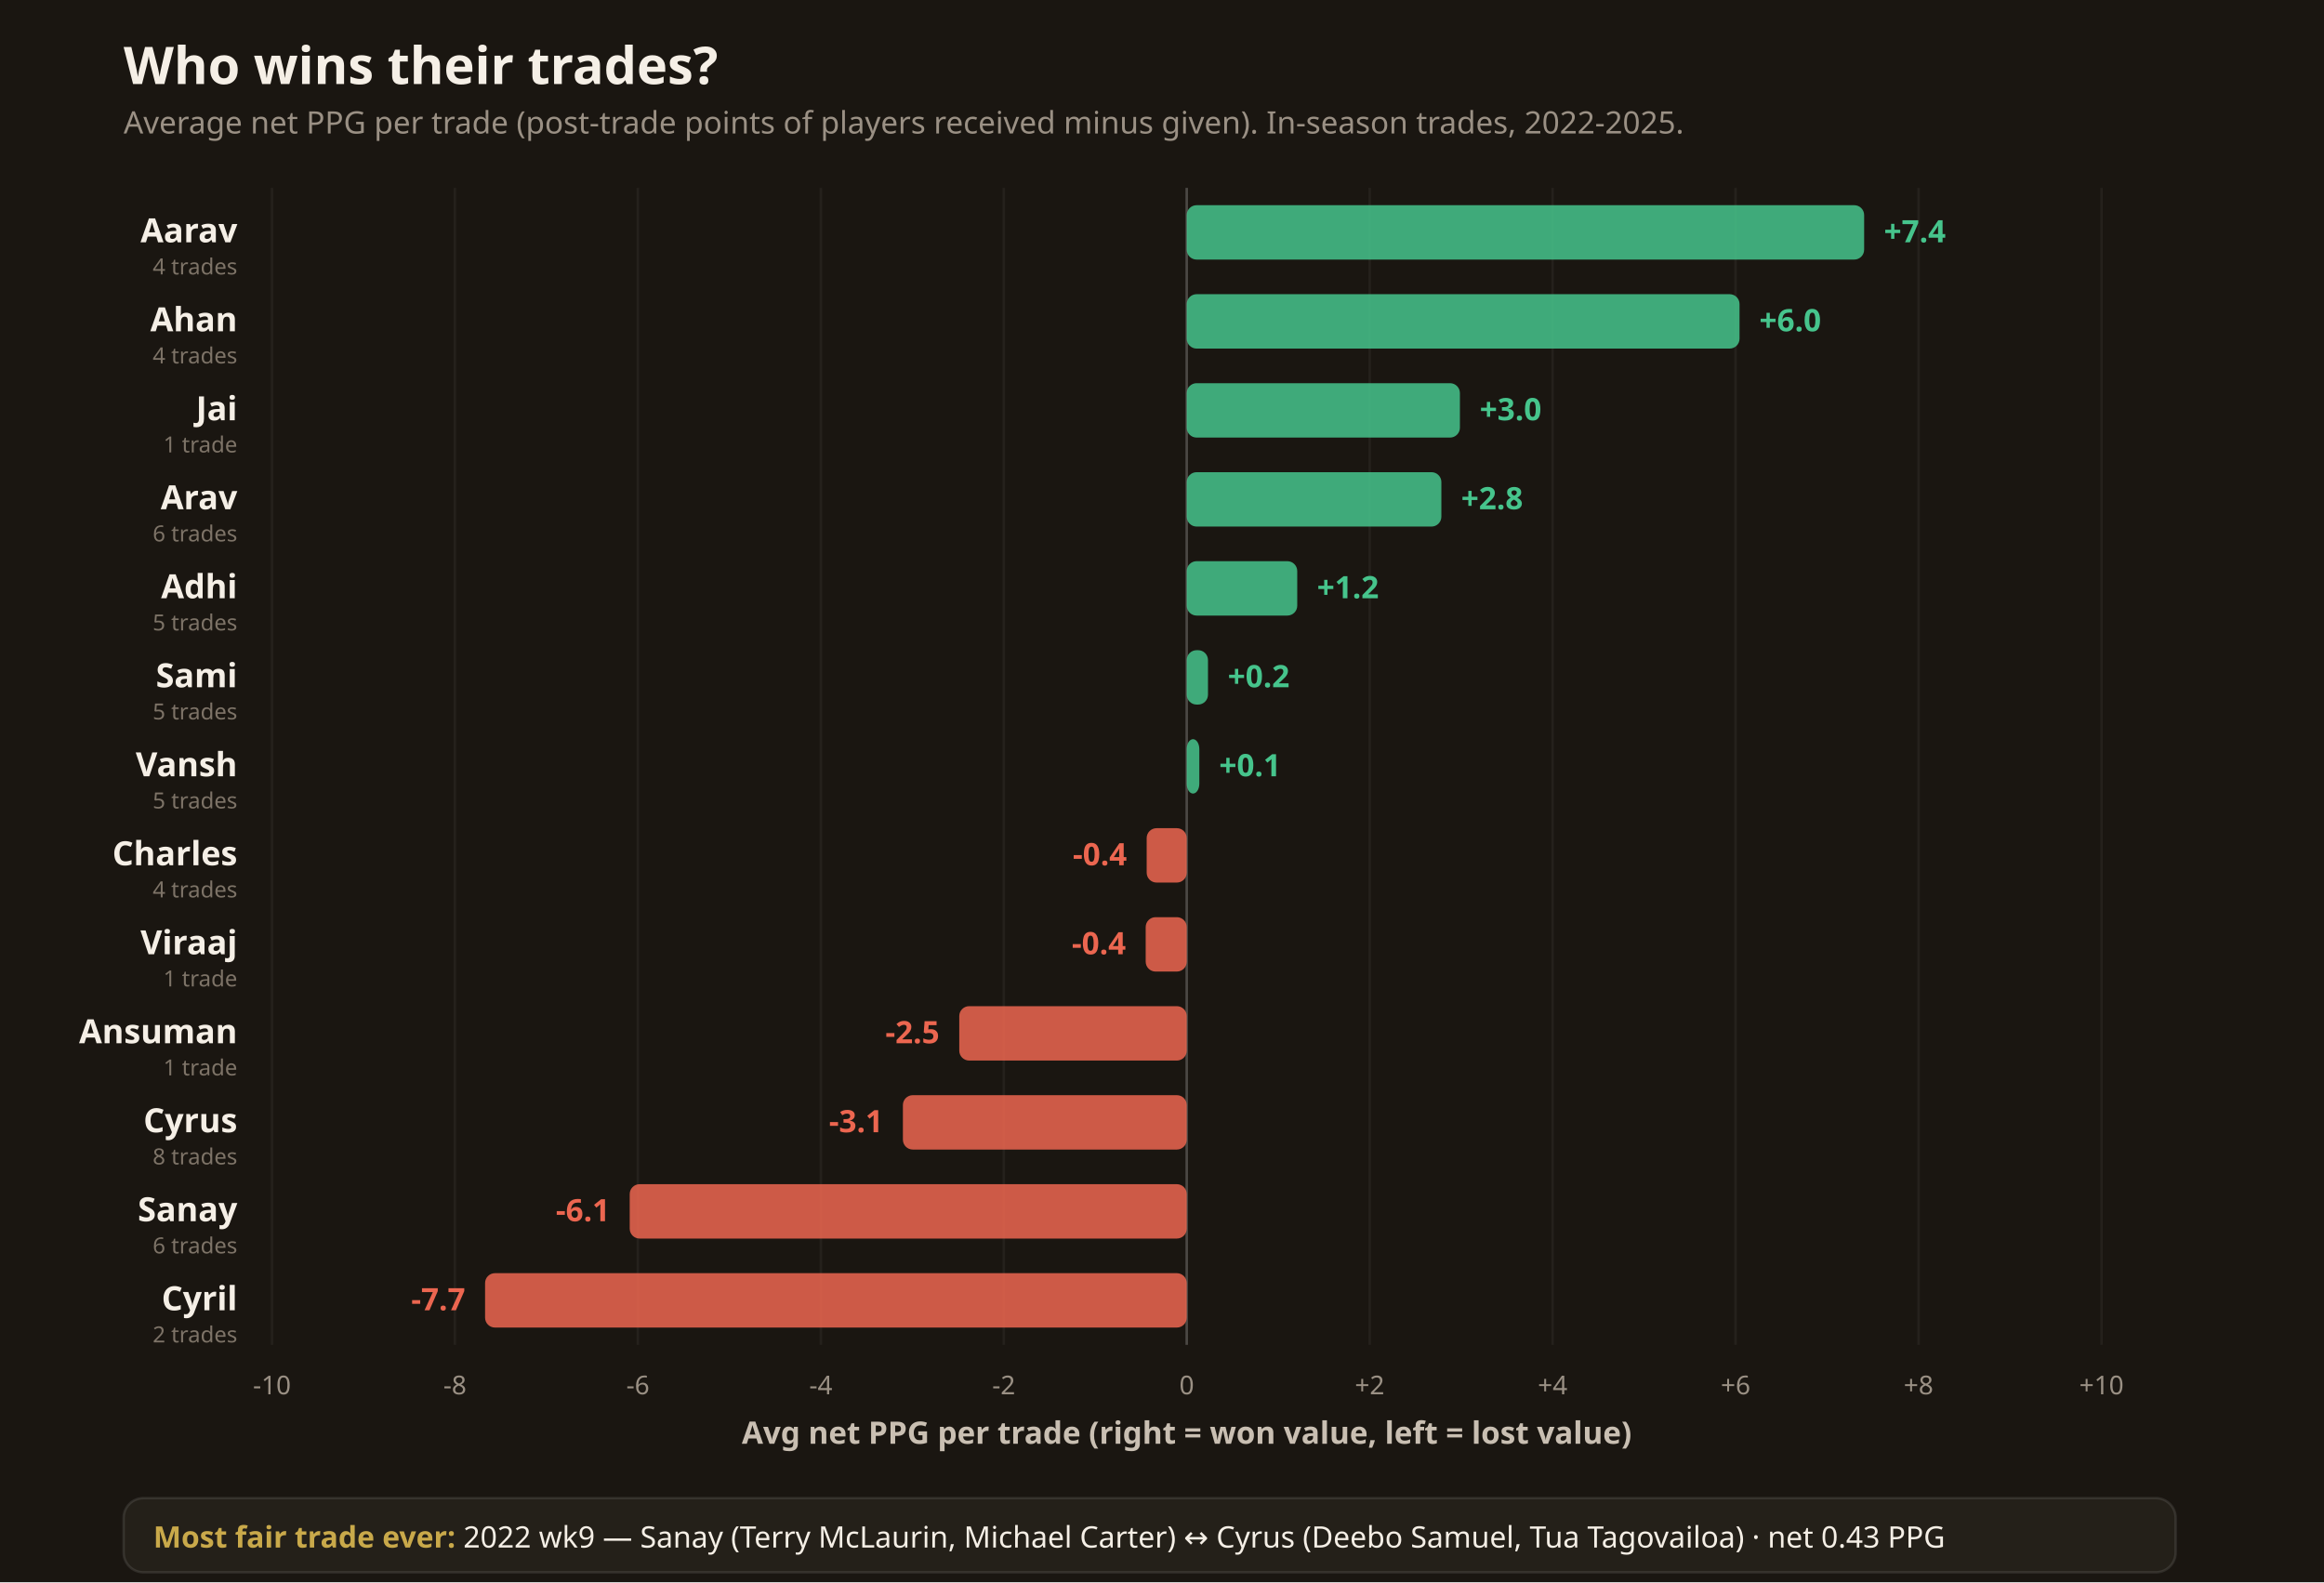
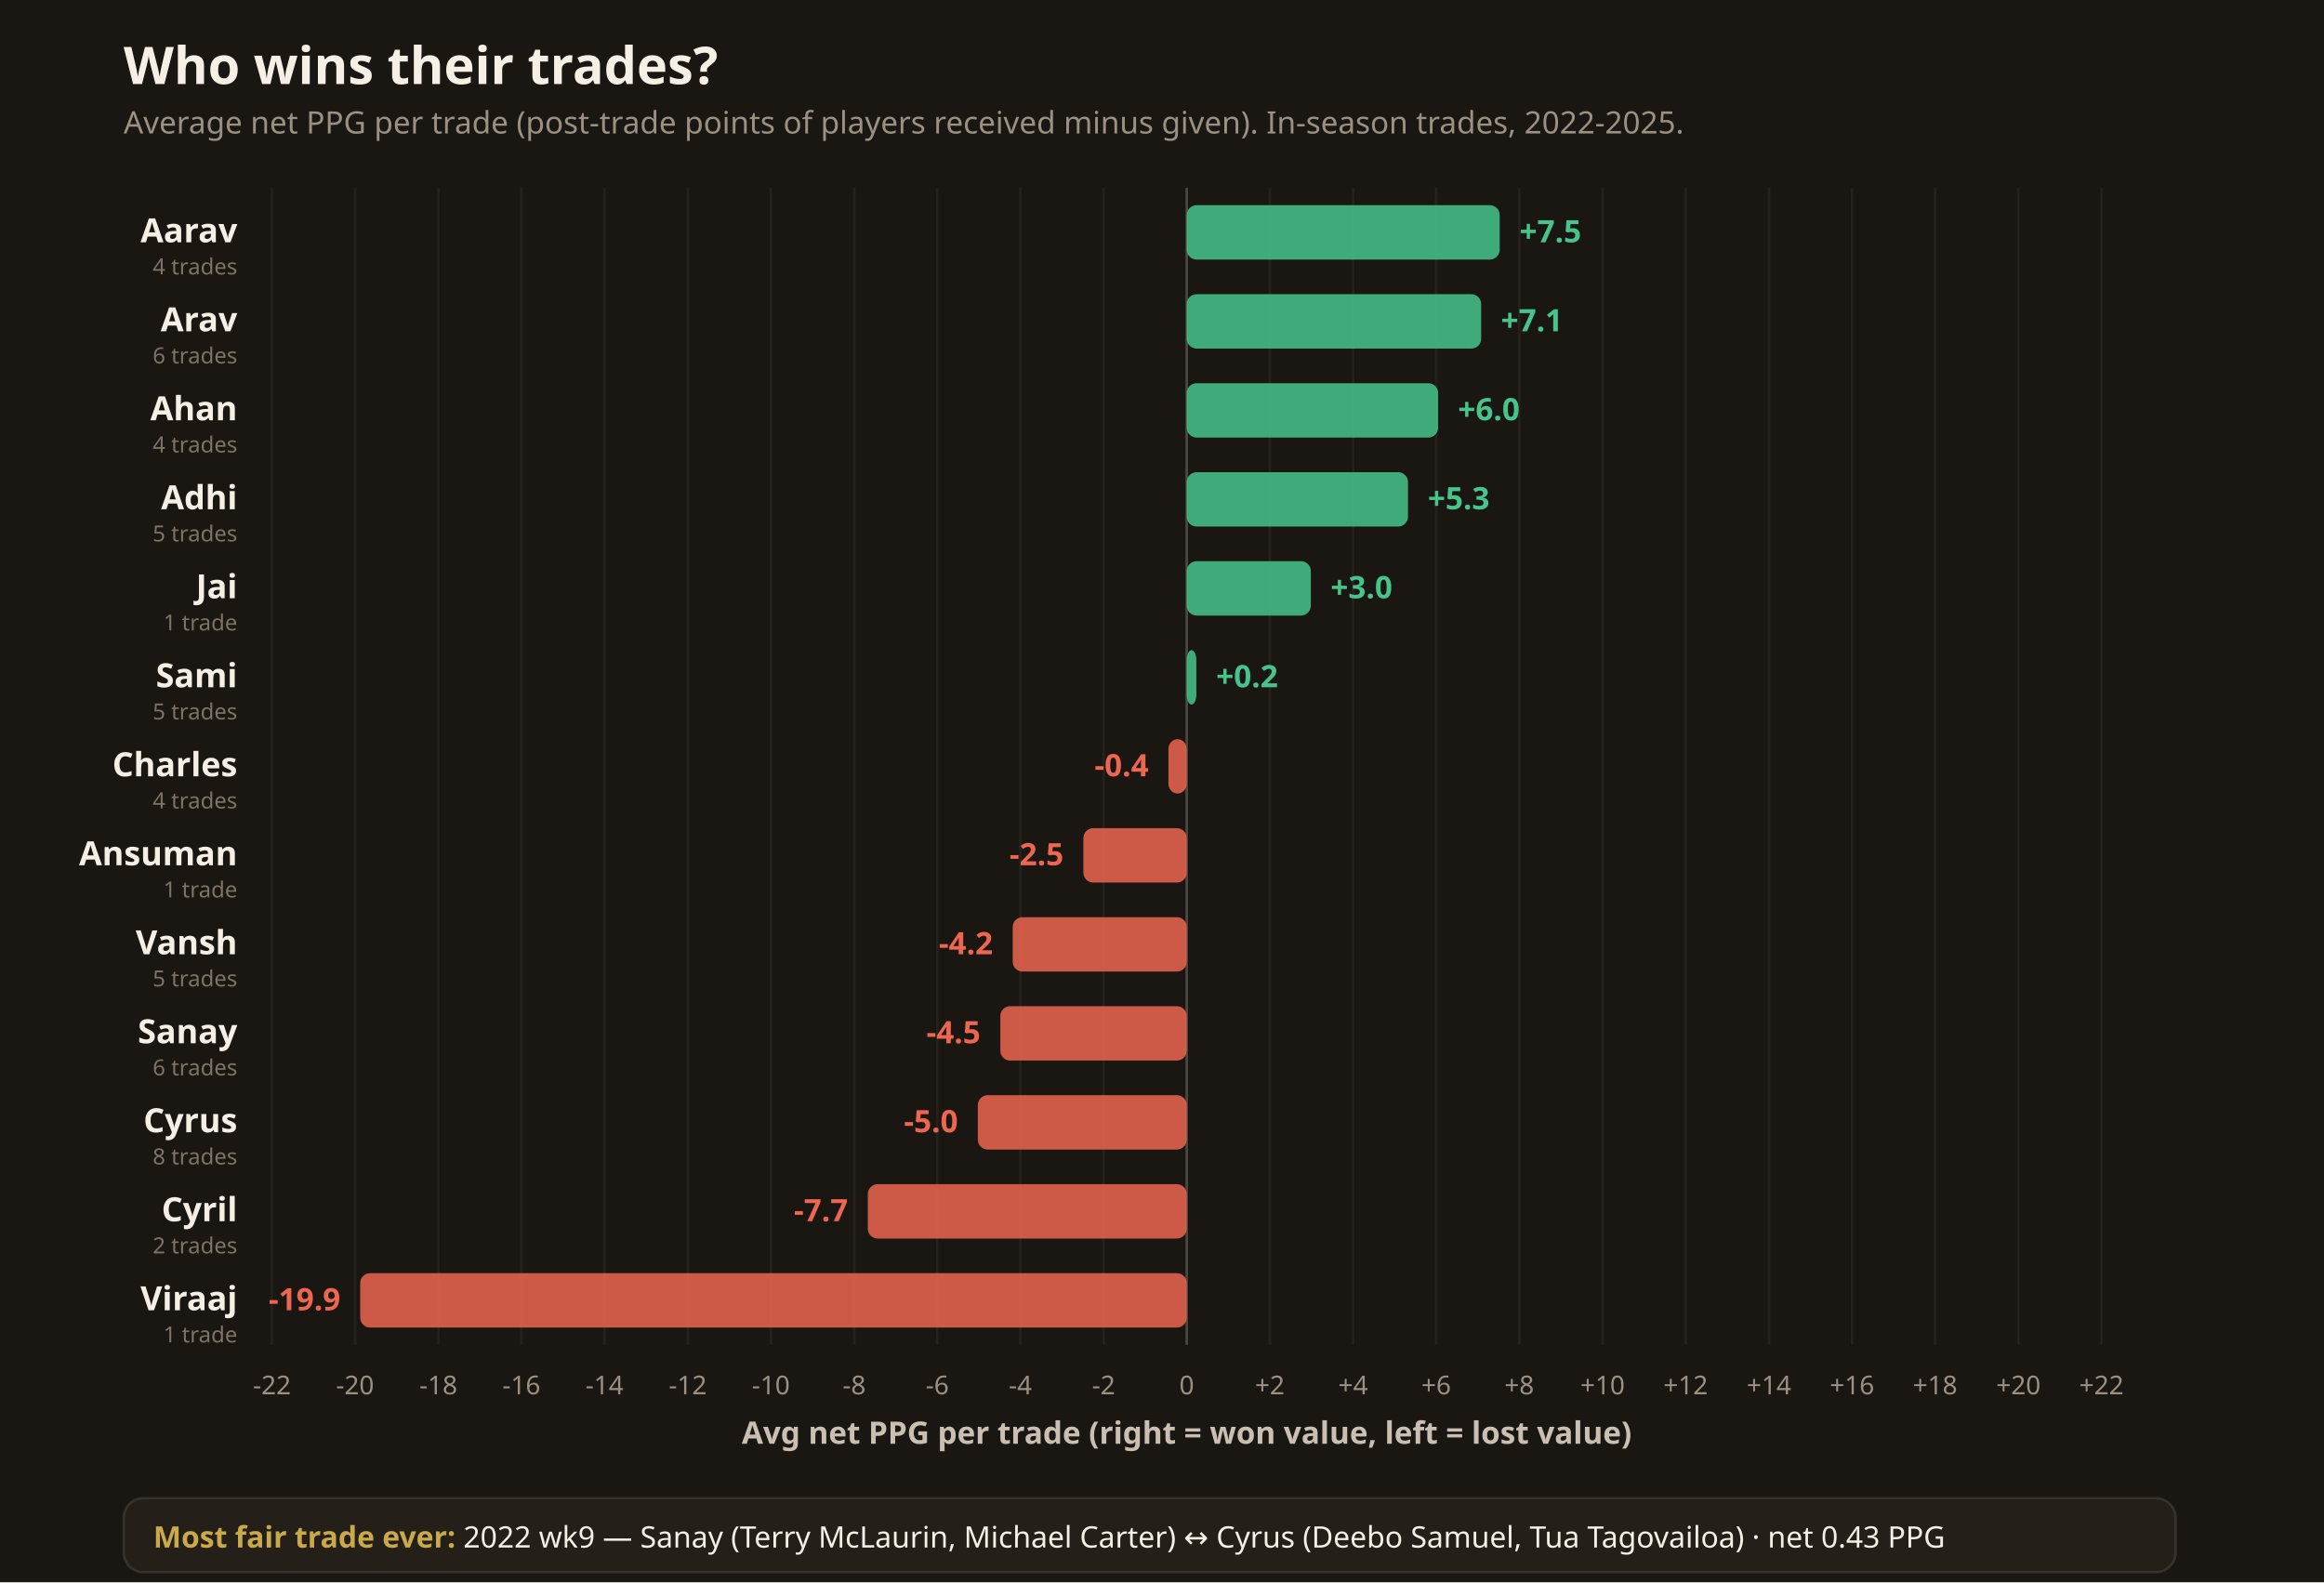
<svg xmlns="http://www.w3.org/2000/svg" width="940" height="640" viewBox="0 0 940 640" font-family="Hanken Grotesk, system-ui, sans-serif">
  <rect width="940" height="640" fill="#1a1611" />
  <text x="50" y="34" fill="#f5efe6" font-size="21" font-weight="800" font-family="Bricolage Grotesque, sans-serif">Who wins their trades?</text>
  <text x="50" y="54" fill="#9a9084" font-size="12.5">Average net PPG per trade (post-trade points of players received minus given). In-season trades, 2022-2025.</text>
  <line x1="110.0" y1="76" x2="110.0" y2="544" stroke="#ffffff" stroke-opacity="0.05" />
-   <text x="110.0" y="564" fill="#9a9084" font-size="10.5" text-anchor="middle">-10</text>
-   <line x1="184.0" y1="76" x2="184.0" y2="544" stroke="#ffffff" stroke-opacity="0.05" />
-   <text x="184.0" y="564" fill="#9a9084" font-size="10.5" text-anchor="middle">-8</text>
-   <line x1="258.0" y1="76" x2="258.0" y2="544" stroke="#ffffff" stroke-opacity="0.05" />
-   <text x="258.0" y="564" fill="#9a9084" font-size="10.5" text-anchor="middle">-6</text>
-   <line x1="332.0" y1="76" x2="332.0" y2="544" stroke="#ffffff" stroke-opacity="0.05" />
-   <text x="332.0" y="564" fill="#9a9084" font-size="10.5" text-anchor="middle">-4</text>
-   <line x1="406.0" y1="76" x2="406.0" y2="544" stroke="#ffffff" stroke-opacity="0.05" />
-   <text x="406.0" y="564" fill="#9a9084" font-size="10.5" text-anchor="middle">-2</text>
+   <text x="110.0" y="564" fill="#9a9084" font-size="10.5" text-anchor="middle">-22</text>
+   <line x1="143.6" y1="76" x2="143.6" y2="544" stroke="#ffffff" stroke-opacity="0.05" />
+   <text x="143.6" y="564" fill="#9a9084" font-size="10.5" text-anchor="middle">-20</text>
+   <line x1="177.3" y1="76" x2="177.3" y2="544" stroke="#ffffff" stroke-opacity="0.05" />
+   <text x="177.3" y="564" fill="#9a9084" font-size="10.5" text-anchor="middle">-18</text>
+   <line x1="210.9" y1="76" x2="210.9" y2="544" stroke="#ffffff" stroke-opacity="0.05" />
+   <text x="210.9" y="564" fill="#9a9084" font-size="10.5" text-anchor="middle">-16</text>
+   <line x1="244.5" y1="76" x2="244.5" y2="544" stroke="#ffffff" stroke-opacity="0.05" />
+   <text x="244.5" y="564" fill="#9a9084" font-size="10.5" text-anchor="middle">-14</text>
+   <line x1="278.2" y1="76" x2="278.2" y2="544" stroke="#ffffff" stroke-opacity="0.05" />
+   <text x="278.2" y="564" fill="#9a9084" font-size="10.5" text-anchor="middle">-12</text>
+   <line x1="311.8" y1="76" x2="311.8" y2="544" stroke="#ffffff" stroke-opacity="0.05" />
+   <text x="311.8" y="564" fill="#9a9084" font-size="10.5" text-anchor="middle">-10</text>
+   <line x1="345.5" y1="76" x2="345.5" y2="544" stroke="#ffffff" stroke-opacity="0.05" />
+   <text x="345.5" y="564" fill="#9a9084" font-size="10.5" text-anchor="middle">-8</text>
+   <line x1="379.1" y1="76" x2="379.1" y2="544" stroke="#ffffff" stroke-opacity="0.05" />
+   <text x="379.1" y="564" fill="#9a9084" font-size="10.5" text-anchor="middle">-6</text>
+   <line x1="412.7" y1="76" x2="412.7" y2="544" stroke="#ffffff" stroke-opacity="0.05" />
+   <text x="412.7" y="564" fill="#9a9084" font-size="10.5" text-anchor="middle">-4</text>
+   <line x1="446.4" y1="76" x2="446.4" y2="544" stroke="#ffffff" stroke-opacity="0.05" />
+   <text x="446.4" y="564" fill="#9a9084" font-size="10.5" text-anchor="middle">-2</text>
  <line x1="480.0" y1="76" x2="480.0" y2="544" stroke="#ffffff" stroke-opacity="0.22" />
  <text x="480.0" y="564" fill="#9a9084" font-size="10.5" text-anchor="middle">0</text>
-   <line x1="554.0" y1="76" x2="554.0" y2="544" stroke="#ffffff" stroke-opacity="0.05" />
-   <text x="554.0" y="564" fill="#9a9084" font-size="10.5" text-anchor="middle">+2</text>
-   <line x1="628.0" y1="76" x2="628.0" y2="544" stroke="#ffffff" stroke-opacity="0.05" />
-   <text x="628.0" y="564" fill="#9a9084" font-size="10.5" text-anchor="middle">+4</text>
-   <line x1="702.0" y1="76" x2="702.0" y2="544" stroke="#ffffff" stroke-opacity="0.05" />
-   <text x="702.0" y="564" fill="#9a9084" font-size="10.5" text-anchor="middle">+6</text>
-   <line x1="776.0" y1="76" x2="776.0" y2="544" stroke="#ffffff" stroke-opacity="0.05" />
-   <text x="776.0" y="564" fill="#9a9084" font-size="10.5" text-anchor="middle">+8</text>
+   <line x1="513.6" y1="76" x2="513.6" y2="544" stroke="#ffffff" stroke-opacity="0.05" />
+   <text x="513.6" y="564" fill="#9a9084" font-size="10.5" text-anchor="middle">+2</text>
+   <line x1="547.3" y1="76" x2="547.3" y2="544" stroke="#ffffff" stroke-opacity="0.05" />
+   <text x="547.3" y="564" fill="#9a9084" font-size="10.5" text-anchor="middle">+4</text>
+   <line x1="580.9" y1="76" x2="580.9" y2="544" stroke="#ffffff" stroke-opacity="0.05" />
+   <text x="580.9" y="564" fill="#9a9084" font-size="10.5" text-anchor="middle">+6</text>
+   <line x1="614.5" y1="76" x2="614.5" y2="544" stroke="#ffffff" stroke-opacity="0.05" />
+   <text x="614.5" y="564" fill="#9a9084" font-size="10.5" text-anchor="middle">+8</text>
+   <line x1="648.2" y1="76" x2="648.2" y2="544" stroke="#ffffff" stroke-opacity="0.05" />
+   <text x="648.2" y="564" fill="#9a9084" font-size="10.5" text-anchor="middle">+10</text>
+   <line x1="681.8" y1="76" x2="681.8" y2="544" stroke="#ffffff" stroke-opacity="0.05" />
+   <text x="681.8" y="564" fill="#9a9084" font-size="10.5" text-anchor="middle">+12</text>
+   <line x1="715.5" y1="76" x2="715.5" y2="544" stroke="#ffffff" stroke-opacity="0.05" />
+   <text x="715.5" y="564" fill="#9a9084" font-size="10.5" text-anchor="middle">+14</text>
+   <line x1="749.1" y1="76" x2="749.1" y2="544" stroke="#ffffff" stroke-opacity="0.05" />
+   <text x="749.1" y="564" fill="#9a9084" font-size="10.5" text-anchor="middle">+16</text>
+   <line x1="782.7" y1="76" x2="782.7" y2="544" stroke="#ffffff" stroke-opacity="0.05" />
+   <text x="782.7" y="564" fill="#9a9084" font-size="10.5" text-anchor="middle">+18</text>
+   <line x1="816.4" y1="76" x2="816.4" y2="544" stroke="#ffffff" stroke-opacity="0.05" />
+   <text x="816.4" y="564" fill="#9a9084" font-size="10.5" text-anchor="middle">+20</text>
  <line x1="850.0" y1="76" x2="850.0" y2="544" stroke="#ffffff" stroke-opacity="0.05" />
-   <text x="850.0" y="564" fill="#9a9084" font-size="10.5" text-anchor="middle">+10</text>
+   <text x="850.0" y="564" fill="#9a9084" font-size="10.5" text-anchor="middle">+22</text>
  <text x="480" y="584" fill="#c9bfb2" font-size="12.5" text-anchor="middle" font-weight="700">Avg net PPG per trade  (right = won value, left = lost value)</text>
  <text x="96" y="98.0" fill="#f5efe6" font-size="13.5" font-weight="700" text-anchor="end" font-family="Bricolage Grotesque, sans-serif">Aarav</text>
  <text x="96" y="111.0" fill="#7d7367" font-size="9" text-anchor="end" class="num">4 trades</text>
-   <rect x="480.0" y="83.0" width="274.0" height="22" rx="4" fill="#46c48c" fill-opacity="0.85" />
-   <text x="762.0" y="98.0" fill="#46c48c" font-size="12.5" font-weight="800" text-anchor="start" class="num">+7.4</text>
-   <text x="96" y="134.0" fill="#f5efe6" font-size="13.5" font-weight="700" text-anchor="end" font-family="Bricolage Grotesque, sans-serif">Ahan</text>
-   <text x="96" y="147.0" fill="#7d7367" font-size="9" text-anchor="end" class="num">4 trades</text>
-   <rect x="480.0" y="119.0" width="223.6" height="22" rx="4" fill="#46c48c" fill-opacity="0.85" />
-   <text x="711.6" y="134.0" fill="#46c48c" font-size="12.5" font-weight="800" text-anchor="start" class="num">+6.0</text>
-   <text x="96" y="170.0" fill="#f5efe6" font-size="13.5" font-weight="700" text-anchor="end" font-family="Bricolage Grotesque, sans-serif">Jai</text>
-   <text x="96" y="183.0" fill="#7d7367" font-size="9" text-anchor="end" class="num">1 trade</text>
-   <rect x="480.0" y="155.0" width="110.5" height="22" rx="4" fill="#46c48c" fill-opacity="0.85" />
-   <text x="598.5" y="170.0" fill="#46c48c" font-size="12.5" font-weight="800" text-anchor="start" class="num">+3.0</text>
-   <text x="96" y="206.0" fill="#f5efe6" font-size="13.5" font-weight="700" text-anchor="end" font-family="Bricolage Grotesque, sans-serif">Arav</text>
-   <text x="96" y="219.0" fill="#7d7367" font-size="9" text-anchor="end" class="num">6 trades</text>
-   <rect x="480.0" y="191.0" width="103.0" height="22" rx="4" fill="#46c48c" fill-opacity="0.85" />
-   <text x="591.0" y="206.0" fill="#46c48c" font-size="12.5" font-weight="800" text-anchor="start" class="num">+2.8</text>
-   <text x="96" y="242.0" fill="#f5efe6" font-size="13.5" font-weight="700" text-anchor="end" font-family="Bricolage Grotesque, sans-serif">Adhi</text>
-   <text x="96" y="255.0" fill="#7d7367" font-size="9" text-anchor="end" class="num">5 trades</text>
-   <rect x="480.0" y="227.0" width="44.7" height="22" rx="4" fill="#46c48c" fill-opacity="0.85" />
-   <text x="532.7" y="242.0" fill="#46c48c" font-size="12.5" font-weight="800" text-anchor="start" class="num">+1.2</text>
+   <rect x="480.0" y="83.0" width="126.6" height="22" rx="4" fill="#46c48c" fill-opacity="0.85" />
+   <text x="614.6" y="98.0" fill="#46c48c" font-size="12.5" font-weight="800" text-anchor="start" class="num">+7.5</text>
+   <text x="96" y="134.0" fill="#f5efe6" font-size="13.5" font-weight="700" text-anchor="end" font-family="Bricolage Grotesque, sans-serif">Arav</text>
+   <text x="96" y="147.0" fill="#7d7367" font-size="9" text-anchor="end" class="num">6 trades</text>
+   <rect x="480.0" y="119.0" width="119.1" height="22" rx="4" fill="#46c48c" fill-opacity="0.85" />
+   <text x="607.1" y="134.0" fill="#46c48c" font-size="12.5" font-weight="800" text-anchor="start" class="num">+7.1</text>
+   <text x="96" y="170.0" fill="#f5efe6" font-size="13.5" font-weight="700" text-anchor="end" font-family="Bricolage Grotesque, sans-serif">Ahan</text>
+   <text x="96" y="183.0" fill="#7d7367" font-size="9" text-anchor="end" class="num">4 trades</text>
+   <rect x="480.0" y="155.0" width="101.7" height="22" rx="4" fill="#46c48c" fill-opacity="0.85" />
+   <text x="589.7" y="170.0" fill="#46c48c" font-size="12.5" font-weight="800" text-anchor="start" class="num">+6.0</text>
+   <text x="96" y="206.0" fill="#f5efe6" font-size="13.5" font-weight="700" text-anchor="end" font-family="Bricolage Grotesque, sans-serif">Adhi</text>
+   <text x="96" y="219.0" fill="#7d7367" font-size="9" text-anchor="end" class="num">5 trades</text>
+   <rect x="480.0" y="191.0" width="89.5" height="22" rx="4" fill="#46c48c" fill-opacity="0.85" />
+   <text x="577.5" y="206.0" fill="#46c48c" font-size="12.5" font-weight="800" text-anchor="start" class="num">+5.3</text>
+   <text x="96" y="242.0" fill="#f5efe6" font-size="13.5" font-weight="700" text-anchor="end" font-family="Bricolage Grotesque, sans-serif">Jai</text>
+   <text x="96" y="255.0" fill="#7d7367" font-size="9" text-anchor="end" class="num">1 trade</text>
+   <rect x="480.0" y="227.0" width="50.2" height="22" rx="4" fill="#46c48c" fill-opacity="0.85" />
+   <text x="538.2" y="242.0" fill="#46c48c" font-size="12.5" font-weight="800" text-anchor="start" class="num">+3.0</text>
  <text x="96" y="278.0" fill="#f5efe6" font-size="13.5" font-weight="700" text-anchor="end" font-family="Bricolage Grotesque, sans-serif">Sami</text>
  <text x="96" y="291.0" fill="#7d7367" font-size="9" text-anchor="end" class="num">5 trades</text>
-   <rect x="480.0" y="263.0" width="8.6" height="22" rx="4" fill="#46c48c" fill-opacity="0.85" />
-   <text x="496.6" y="278.0" fill="#46c48c" font-size="12.5" font-weight="800" text-anchor="start" class="num">+0.2</text>
-   <text x="96" y="314.0" fill="#f5efe6" font-size="13.5" font-weight="700" text-anchor="end" font-family="Bricolage Grotesque, sans-serif">Vansh</text>
-   <text x="96" y="327.0" fill="#7d7367" font-size="9" text-anchor="end" class="num">5 trades</text>
-   <rect x="480.0" y="299.0" width="5.1" height="22" rx="4" fill="#46c48c" fill-opacity="0.85" />
-   <text x="493.1" y="314.0" fill="#46c48c" font-size="12.5" font-weight="800" text-anchor="start" class="num">+0.1</text>
-   <text x="96" y="350.0" fill="#f5efe6" font-size="13.5" font-weight="700" text-anchor="end" font-family="Bricolage Grotesque, sans-serif">Charles</text>
-   <text x="96" y="363.0" fill="#7d7367" font-size="9" text-anchor="end" class="num">4 trades</text>
-   <rect x="463.8" y="335.0" width="16.2" height="22" rx="4" fill="#ec6650" fill-opacity="0.85" />
-   <text x="455.8" y="350.0" fill="#ec6650" font-size="12.5" font-weight="800" text-anchor="end" class="num">-0.4</text>
-   <text x="96" y="386.0" fill="#f5efe6" font-size="13.5" font-weight="700" text-anchor="end" font-family="Bricolage Grotesque, sans-serif">Viraaj</text>
-   <text x="96" y="399.0" fill="#7d7367" font-size="9" text-anchor="end" class="num">1 trade</text>
-   <rect x="463.4" y="371.0" width="16.6" height="22" rx="4" fill="#ec6650" fill-opacity="0.85" />
-   <text x="455.4" y="386.0" fill="#ec6650" font-size="12.5" font-weight="800" text-anchor="end" class="num">-0.4</text>
-   <text x="96" y="422.0" fill="#f5efe6" font-size="13.5" font-weight="700" text-anchor="end" font-family="Bricolage Grotesque, sans-serif">Ansuman</text>
-   <text x="96" y="435.0" fill="#7d7367" font-size="9" text-anchor="end" class="num">1 trade</text>
-   <rect x="388.0" y="407.0" width="92.0" height="22" rx="4" fill="#ec6650" fill-opacity="0.85" />
-   <text x="380.0" y="422.0" fill="#ec6650" font-size="12.5" font-weight="800" text-anchor="end" class="num">-2.5</text>
+   <rect x="480.0" y="263.0" width="3.9" height="22" rx="4" fill="#46c48c" fill-opacity="0.85" />
+   <text x="491.9" y="278.0" fill="#46c48c" font-size="12.5" font-weight="800" text-anchor="start" class="num">+0.2</text>
+   <text x="96" y="314.0" fill="#f5efe6" font-size="13.5" font-weight="700" text-anchor="end" font-family="Bricolage Grotesque, sans-serif">Charles</text>
+   <text x="96" y="327.0" fill="#7d7367" font-size="9" text-anchor="end" class="num">4 trades</text>
+   <rect x="472.6" y="299.0" width="7.4" height="22" rx="4" fill="#ec6650" fill-opacity="0.85" />
+   <text x="464.6" y="314.0" fill="#ec6650" font-size="12.5" font-weight="800" text-anchor="end" class="num">-0.4</text>
+   <text x="96" y="350.0" fill="#f5efe6" font-size="13.5" font-weight="700" text-anchor="end" font-family="Bricolage Grotesque, sans-serif">Ansuman</text>
+   <text x="96" y="363.0" fill="#7d7367" font-size="9" text-anchor="end" class="num">1 trade</text>
+   <rect x="438.2" y="335.0" width="41.8" height="22" rx="4" fill="#ec6650" fill-opacity="0.85" />
+   <text x="430.2" y="350.0" fill="#ec6650" font-size="12.5" font-weight="800" text-anchor="end" class="num">-2.5</text>
+   <text x="96" y="386.0" fill="#f5efe6" font-size="13.5" font-weight="700" text-anchor="end" font-family="Bricolage Grotesque, sans-serif">Vansh</text>
+   <text x="96" y="399.0" fill="#7d7367" font-size="9" text-anchor="end" class="num">5 trades</text>
+   <rect x="409.6" y="371.0" width="70.4" height="22" rx="4" fill="#ec6650" fill-opacity="0.85" />
+   <text x="401.6" y="386.0" fill="#ec6650" font-size="12.5" font-weight="800" text-anchor="end" class="num">-4.2</text>
+   <text x="96" y="422.0" fill="#f5efe6" font-size="13.5" font-weight="700" text-anchor="end" font-family="Bricolage Grotesque, sans-serif">Sanay</text>
+   <text x="96" y="435.0" fill="#7d7367" font-size="9" text-anchor="end" class="num">6 trades</text>
+   <rect x="404.6" y="407.0" width="75.4" height="22" rx="4" fill="#ec6650" fill-opacity="0.85" />
+   <text x="396.6" y="422.0" fill="#ec6650" font-size="12.5" font-weight="800" text-anchor="end" class="num">-4.5</text>
  <text x="96" y="458.0" fill="#f5efe6" font-size="13.5" font-weight="700" text-anchor="end" font-family="Bricolage Grotesque, sans-serif">Cyrus</text>
  <text x="96" y="471.0" fill="#7d7367" font-size="9" text-anchor="end" class="num">8 trades</text>
-   <rect x="365.2" y="443.0" width="114.8" height="22" rx="4" fill="#ec6650" fill-opacity="0.85" />
-   <text x="357.2" y="458.0" fill="#ec6650" font-size="12.5" font-weight="800" text-anchor="end" class="num">-3.1</text>
-   <text x="96" y="494.0" fill="#f5efe6" font-size="13.5" font-weight="700" text-anchor="end" font-family="Bricolage Grotesque, sans-serif">Sanay</text>
-   <text x="96" y="507.0" fill="#7d7367" font-size="9" text-anchor="end" class="num">6 trades</text>
-   <rect x="254.7" y="479.0" width="225.3" height="22" rx="4" fill="#ec6650" fill-opacity="0.85" />
-   <text x="246.7" y="494.0" fill="#ec6650" font-size="12.5" font-weight="800" text-anchor="end" class="num">-6.1</text>
-   <text x="96" y="530.0" fill="#f5efe6" font-size="13.5" font-weight="700" text-anchor="end" font-family="Bricolage Grotesque, sans-serif">Cyril</text>
-   <text x="96" y="543.0" fill="#7d7367" font-size="9" text-anchor="end" class="num">2 trades</text>
-   <rect x="196.2" y="515.0" width="283.8" height="22" rx="4" fill="#ec6650" fill-opacity="0.85" />
-   <text x="188.2" y="530.0" fill="#ec6650" font-size="12.5" font-weight="800" text-anchor="end" class="num">-7.7</text>
+   <rect x="395.5" y="443.0" width="84.5" height="22" rx="4" fill="#ec6650" fill-opacity="0.85" />
+   <text x="387.5" y="458.0" fill="#ec6650" font-size="12.5" font-weight="800" text-anchor="end" class="num">-5.0</text>
+   <text x="96" y="494.0" fill="#f5efe6" font-size="13.5" font-weight="700" text-anchor="end" font-family="Bricolage Grotesque, sans-serif">Cyril</text>
+   <text x="96" y="507.0" fill="#7d7367" font-size="9" text-anchor="end" class="num">2 trades</text>
+   <rect x="351.0" y="479.0" width="129.0" height="22" rx="4" fill="#ec6650" fill-opacity="0.85" />
+   <text x="343.0" y="494.0" fill="#ec6650" font-size="12.5" font-weight="800" text-anchor="end" class="num">-7.7</text>
+   <text x="96" y="530.0" fill="#f5efe6" font-size="13.5" font-weight="700" text-anchor="end" font-family="Bricolage Grotesque, sans-serif">Viraaj</text>
+   <text x="96" y="543.0" fill="#7d7367" font-size="9" text-anchor="end" class="num">1 trade</text>
+   <rect x="145.7" y="515.0" width="334.3" height="22" rx="4" fill="#ec6650" fill-opacity="0.85" />
+   <text x="137.7" y="530.0" fill="#ec6650" font-size="12.5" font-weight="800" text-anchor="end" class="num">-19.9</text>
  <rect x="50" y="606" width="830" height="30" rx="8" fill="#242019" stroke="#ffffff" stroke-opacity="0.1" />
  <text x="62" y="626" fill="#f5efe6" font-size="12">
    <tspan font-weight="800" fill="#c9a94a">Most fair trade ever:</tspan> 2022 wk9 — Sanay (Terry McLaurin, Michael Carter) ↔ Cyrus (Deebo Samuel, Tua Tagovailoa) · net 0.43 PPG</text>
</svg>
